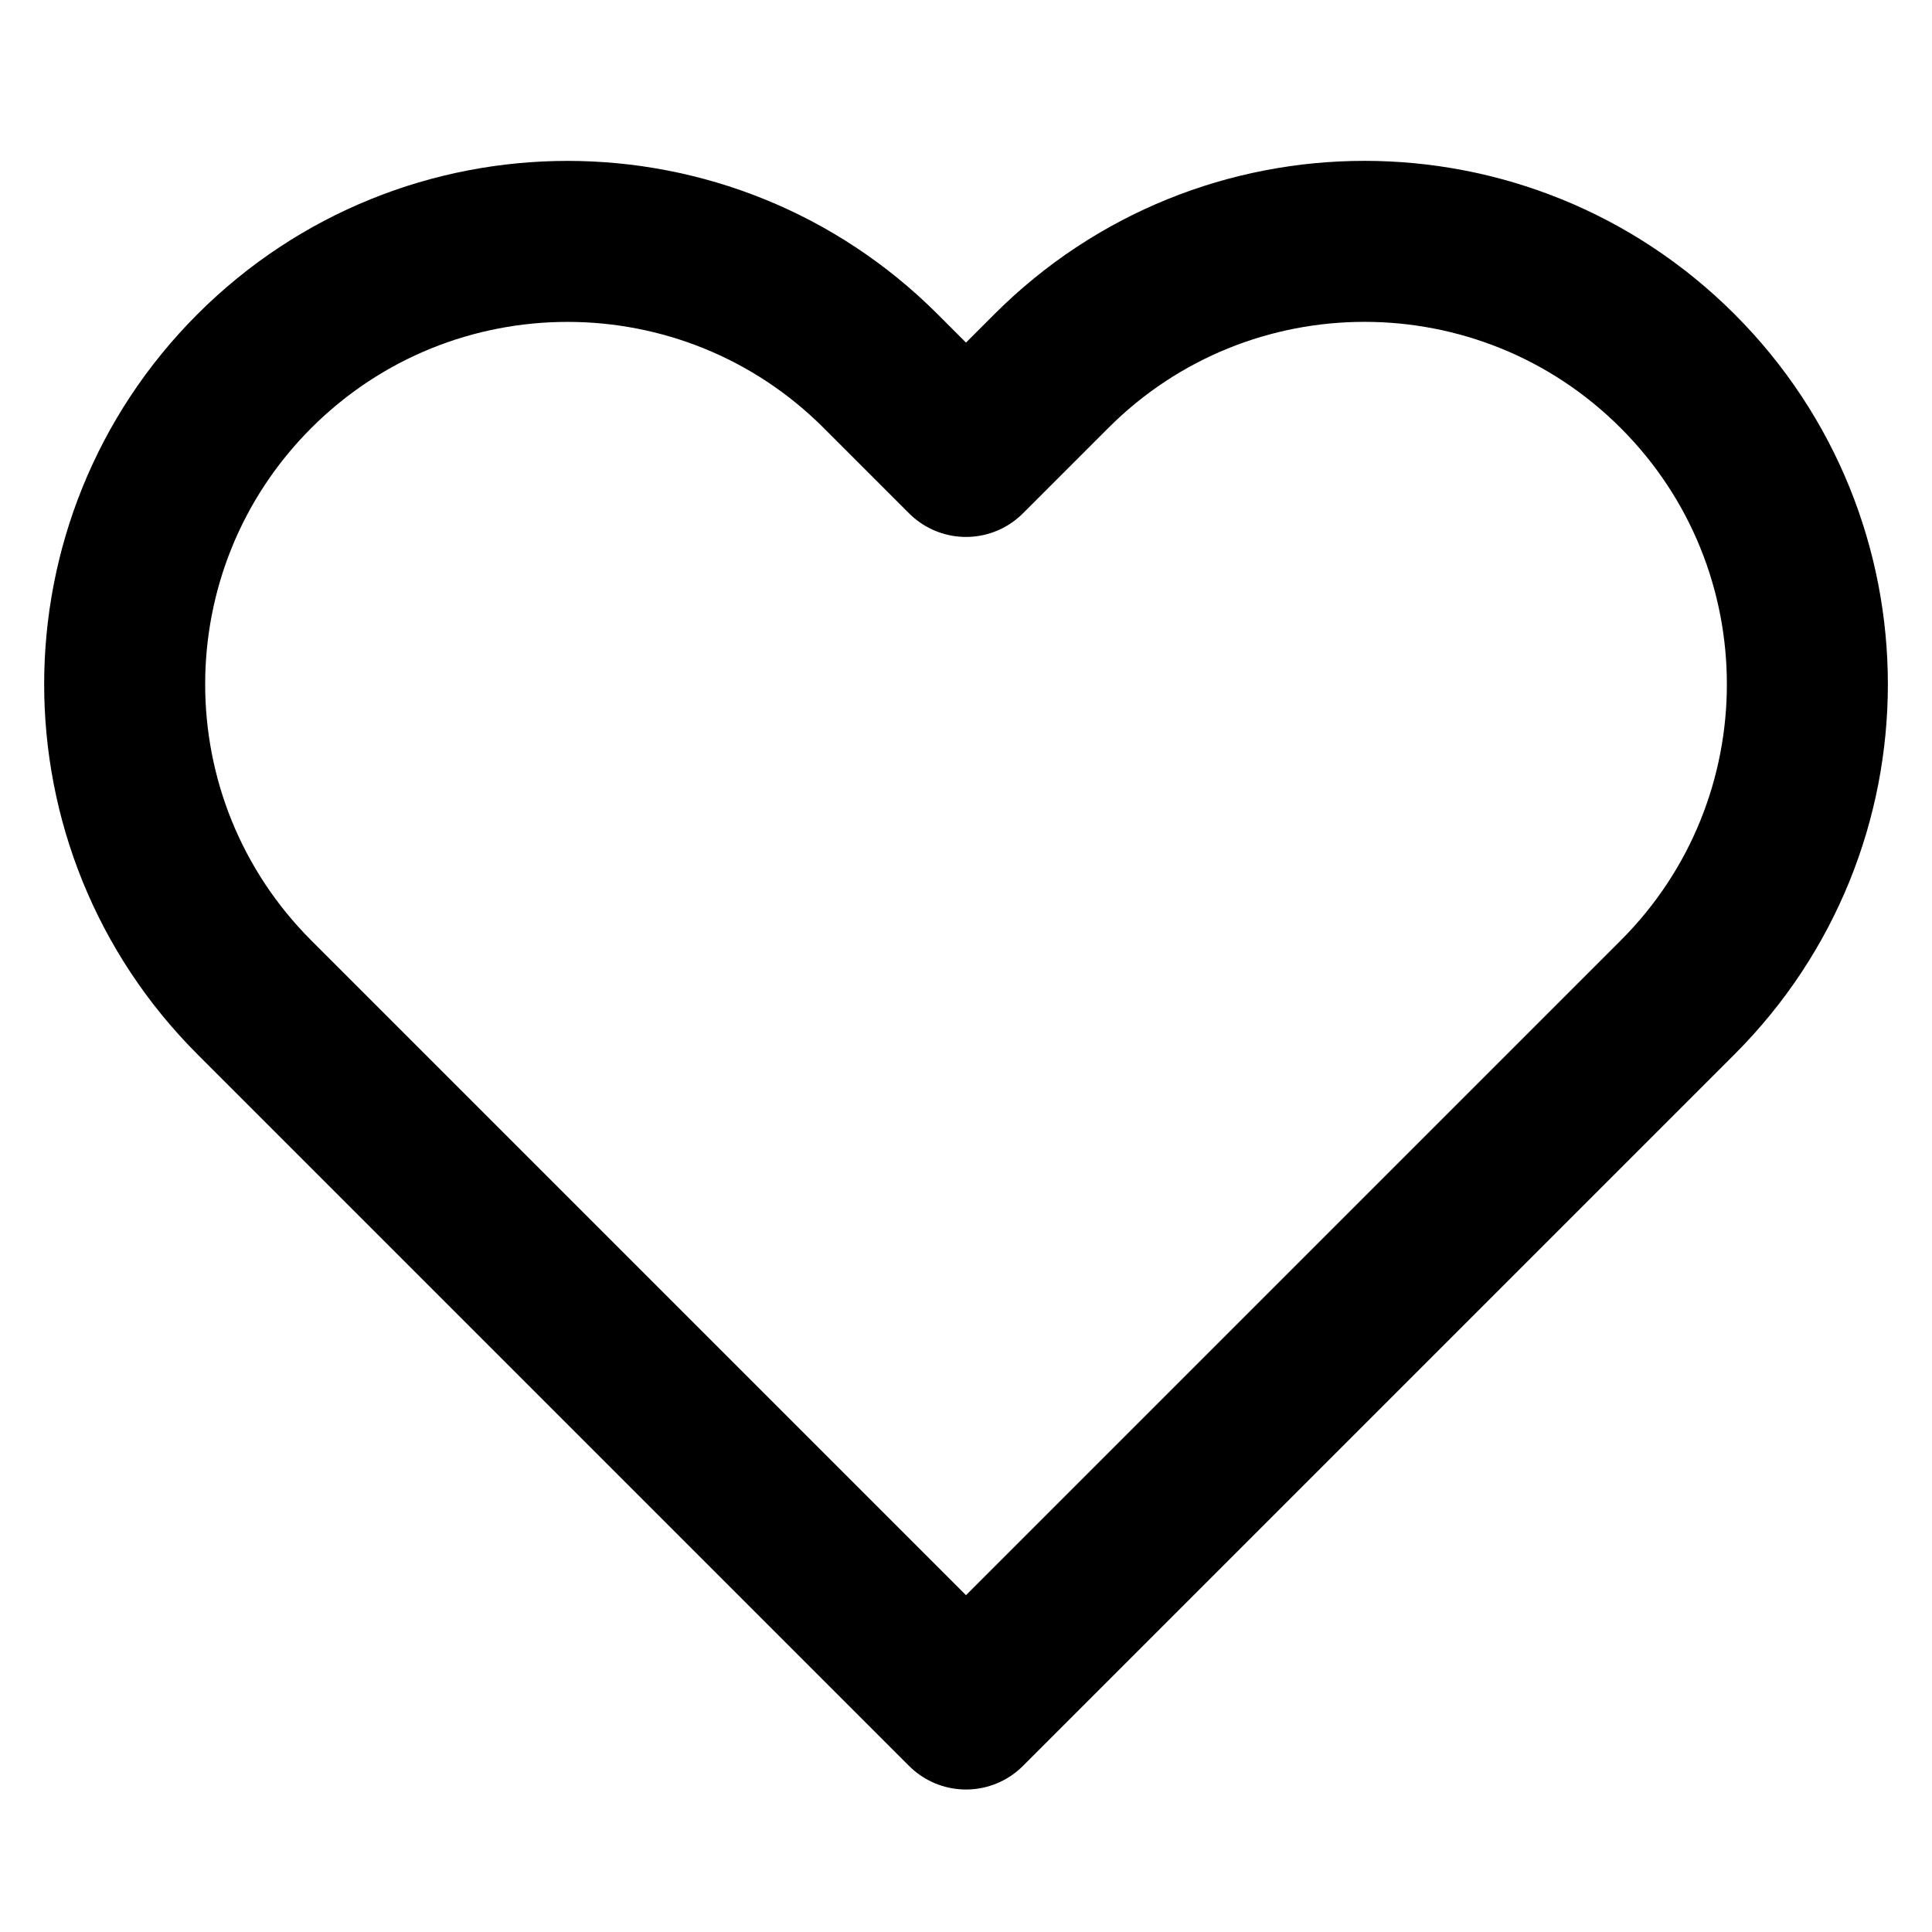
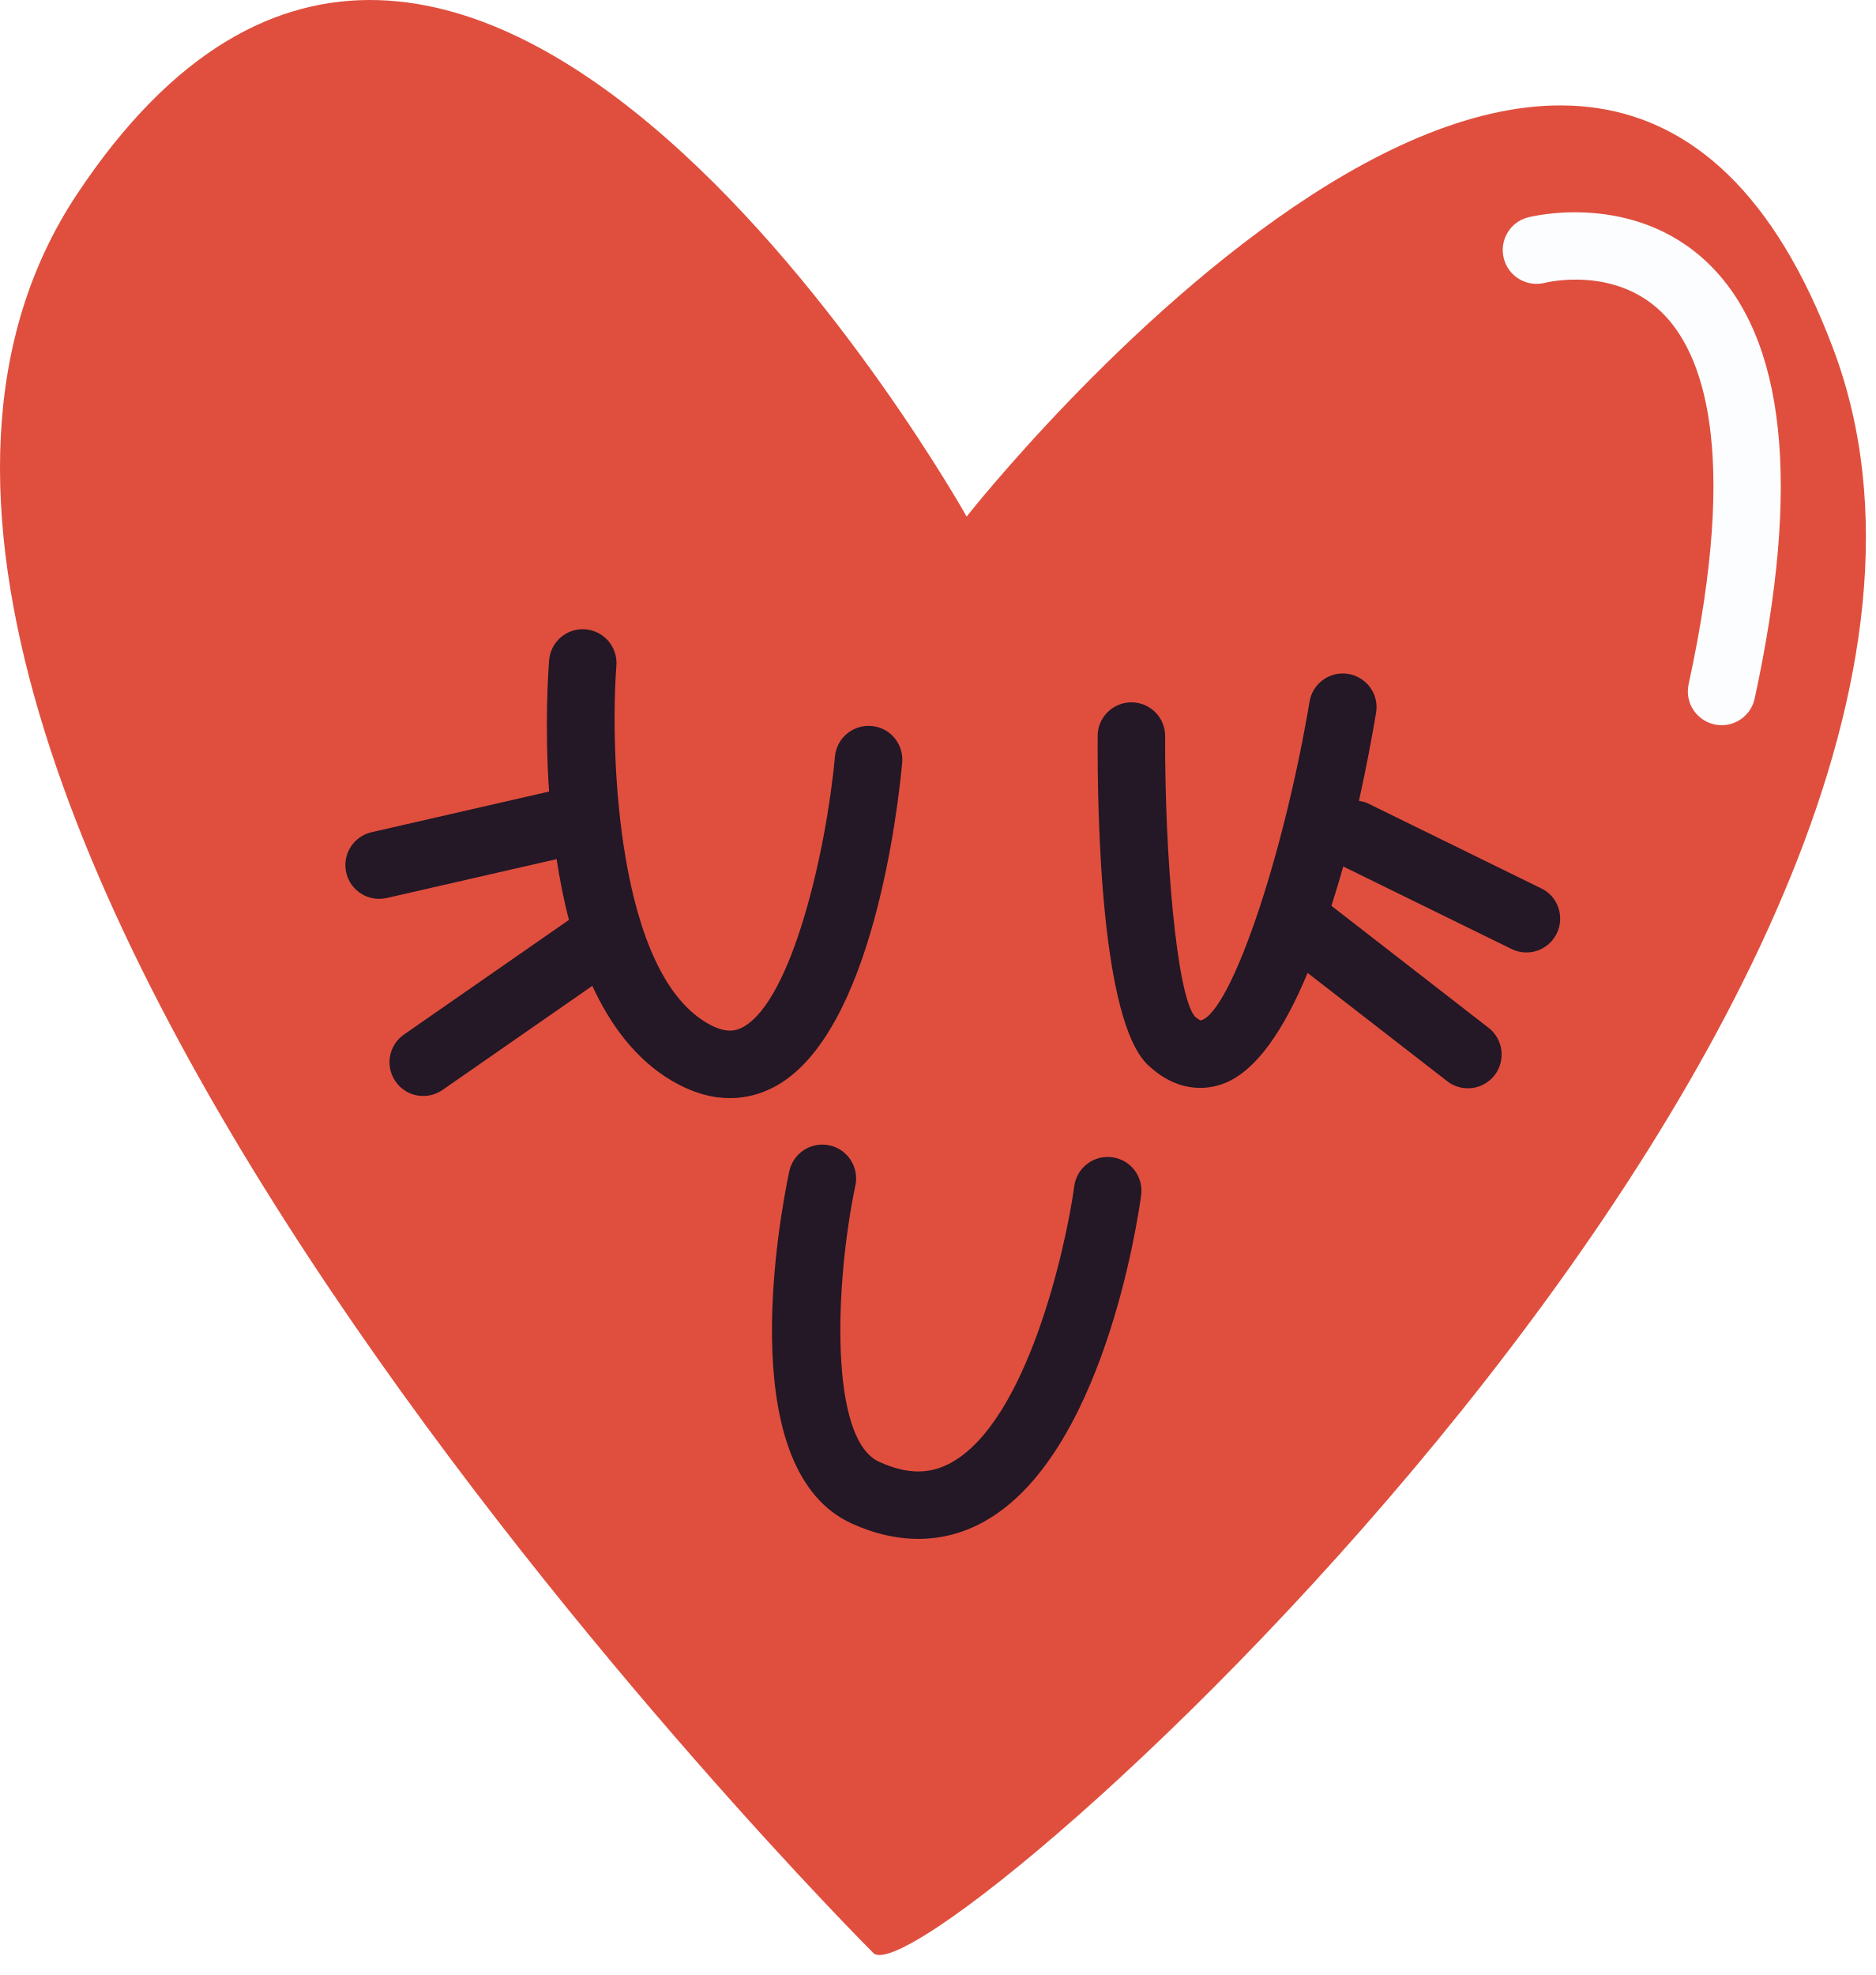
- <svg xmlns="http://www.w3.org/2000/svg" width="32" height="32" viewBox="0 0 24 24" fill="none" stroke="currentColor" stroke-width="2" stroke-linecap="round" stroke-linejoin="round">
-   <path d="M20.84 4.61a5.5 5.5 0 0 0-7.78 0L12 5.67l-1.06-1.06a5.5 5.5 0 0 0-7.78 7.78l1.06 1.06L12 21.23l7.78-7.78 1.06-1.06a5.5 5.5 0 0 0 0-7.78z" />
+ <svg xmlns="http://www.w3.org/2000/svg" width="100%" height="100%" viewBox="0 0 57 60" version="1.1" xml:space="preserve" style="fill-rule:evenodd;clip-rule:evenodd;stroke-linejoin:round;stroke-miterlimit:2;">
+   <path d="M26.529,59.325c0,0 -35.878,-35.837 -24.187,-53.429c11.69,-17.595 27.028,9.797 27.028,9.797c0,-0 19.14,-24.344 26.344,-5.06c7.203,19.281 -27.622,50.408 -29.185,48.692" style="fill:#e04f3e;fill-rule:nonzero;" />
+   <path d="M25.567,46.12c-3.206,-1.921 -1.891,-9.078 -1.587,-10.532c0.118,-0.556 0.662,-0.909 1.215,-0.794c0.555,0.115 0.91,0.661 0.796,1.214c-0.623,2.973 -0.808,7.736 0.734,8.407c0.827,0.376 1.519,0.383 2.173,0.022c2.302,-1.268 3.481,-6.496 3.742,-8.401c0.076,-0.562 0.592,-0.956 1.153,-0.878c0.564,0.072 0.955,0.594 0.879,1.155c-0.109,0.806 -1.178,7.934 -4.784,9.92c-1.219,0.674 -2.606,0.69 -4.014,0.049c-0.106,-0.049 -0.208,-0.103 -0.307,-0.162" style="fill:#241726;fill-rule:nonzero;" />
+   <path d="M51.783,21.885c-0.368,-0.22 -0.571,-0.655 -0.476,-1.098c1.558,-7.17 0.411,-10.103 -0.823,-11.304c-1.436,-1.396 -3.462,-0.912 -3.549,-0.89c-0.548,0.136 -1.106,-0.194 -1.244,-0.743c-0.139,-0.547 0.187,-1.103 0.732,-1.245c0.13,-0.034 3.192,-0.793 5.466,1.383c2.361,2.267 2.839,6.719 1.424,13.235c-0.121,0.554 -0.666,0.905 -1.221,0.785c-0.112,-0.024 -0.216,-0.067 -0.309,-0.123" style="fill:#fcfdff;fill-rule:nonzero;" />
+   <path d="M27.412,23.171c0.052,-0.562 -0.363,-1.067 -0.927,-1.115c-0.565,-0.052 -1.065,0.364 -1.116,0.927c-0.27,2.918 -1.312,7.396 -2.786,8.215c-0.205,0.114 -0.48,0.198 -0.968,-0.046c-2.897,-1.471 -3.081,-8.39 -2.886,-10.933c0.042,-0.563 -0.377,-1.053 -0.943,-1.101c-0.565,-0.044 -1.06,0.379 -1.102,0.945c-0.032,0.404 -0.134,2.015 -0.001,3.984l-5.391,1.235c-0.554,0.125 -0.899,0.677 -0.772,1.229c0.065,0.282 0.24,0.512 0.473,0.651c0.218,0.131 0.487,0.18 0.755,0.12l5.164,-1.182c0.095,0.617 0.214,1.236 0.375,1.846l-5.011,3.482c-0.467,0.323 -0.582,0.962 -0.257,1.427c0.085,0.125 0.192,0.222 0.313,0.295c0.336,0.201 0.771,0.199 1.114,-0.038l4.551,-3.162c0.553,1.2 1.321,2.227 2.384,2.864c0.102,0.061 0.208,0.119 0.319,0.174c1.258,0.627 2.26,0.347 2.881,0.002c2.937,-1.634 3.706,-8.466 3.831,-9.819" style="fill:#241726;fill-rule:nonzero;" />
+   <path d="M45.229,31.225l-4.775,-3.706c0.124,-0.399 0.249,-0.795 0.358,-1.196l5.115,2.508c0.508,0.249 1.121,0.04 1.372,-0.47c0.248,-0.506 0.044,-1.127 -0.47,-1.372l-5.291,-2.594c-0.079,-0.038 -0.164,-0.048 -0.248,-0.065c0.226,-1.022 0.402,-1.967 0.52,-2.675c0.096,-0.56 -0.282,-1.086 -0.842,-1.182c-0.557,-0.092 -1.086,0.284 -1.179,0.843c-0.388,2.303 -0.95,4.54 -1.53,6.293c-0.003,0.005 -0.003,0.01 -0.005,0.013c-0.639,1.925 -1.299,3.261 -1.774,3.379c-0.019,-0.007 -0.086,-0.04 -0.179,-0.124c-0.557,-0.679 -0.915,-4.947 -0.9,-8.509c0.005,-0.566 -0.449,-1.027 -1.02,-1.032c-0.567,0 -1.029,0.455 -1.03,1.021c-0.012,2.559 0.112,8.654 1.527,9.997c0.168,0.158 0.336,0.285 0.5,0.383c0.718,0.43 1.367,0.329 1.729,0.208c1.057,-0.354 1.923,-1.705 2.623,-3.388l4.241,3.289c0.032,0.026 0.066,0.049 0.101,0.07c0.44,0.264 1.016,0.164 1.339,-0.25c0.346,-0.45 0.265,-1.094 -0.182,-1.441" style="fill:#241726;fill-rule:nonzero;" />
</svg>
